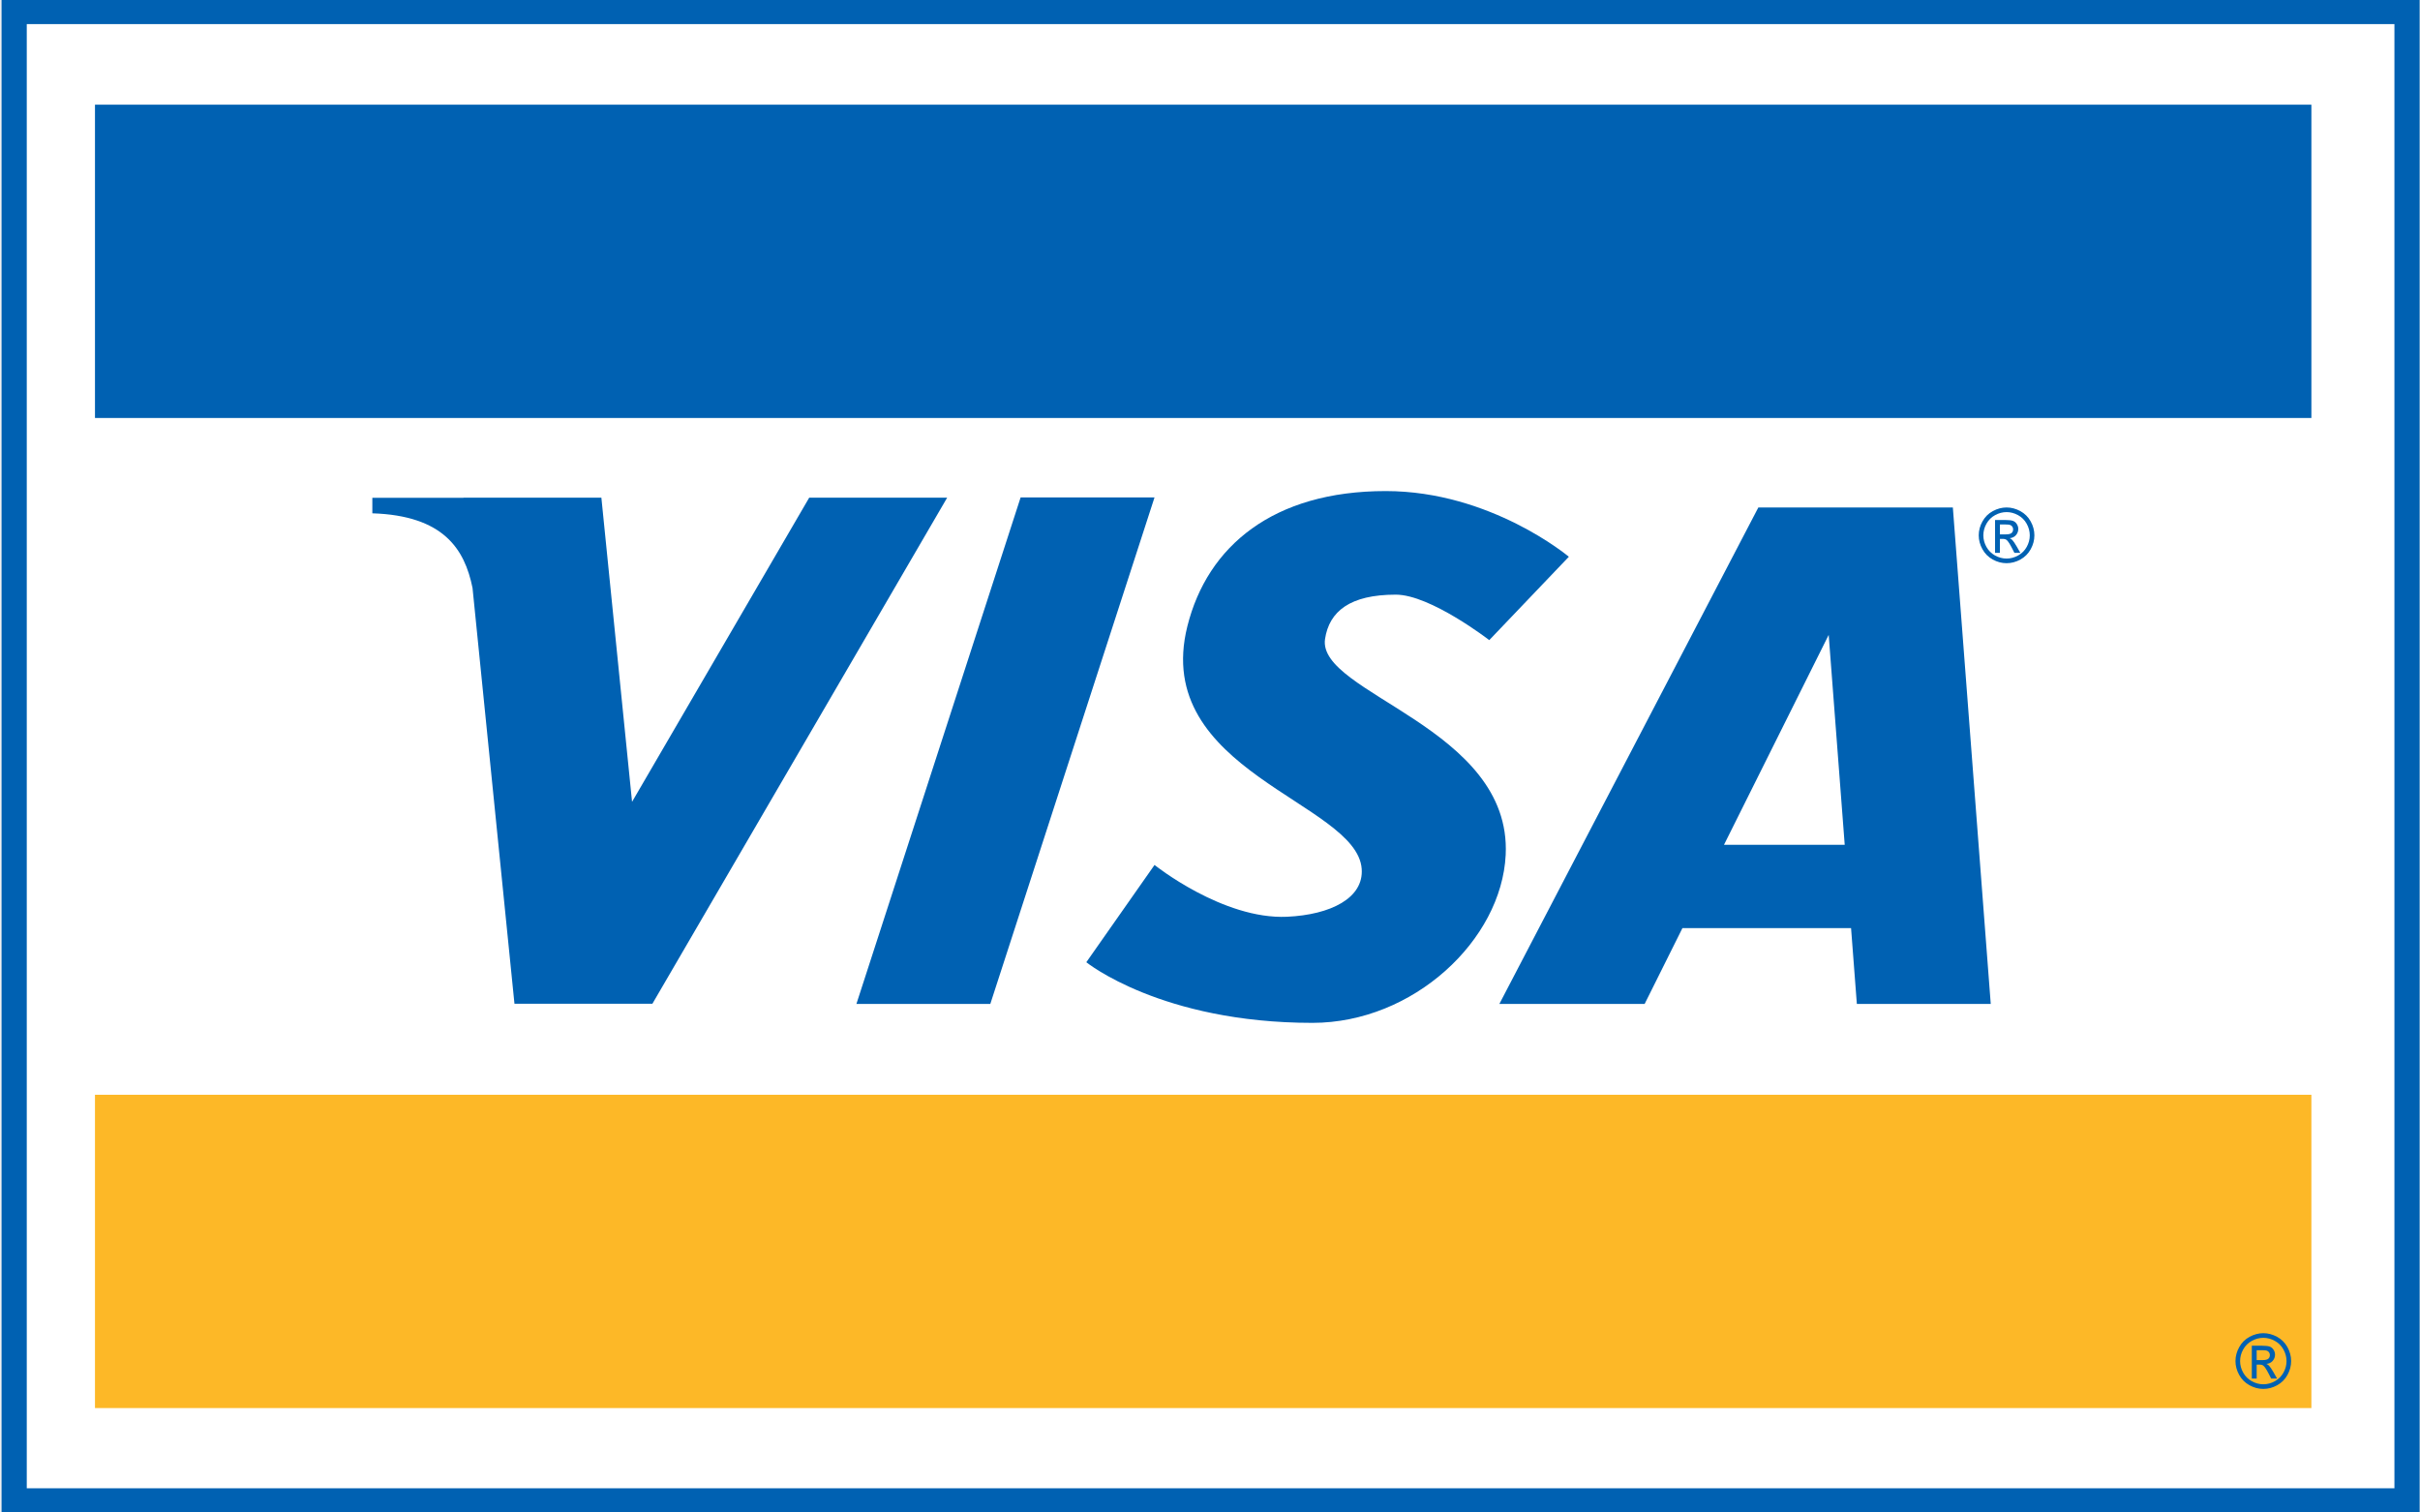
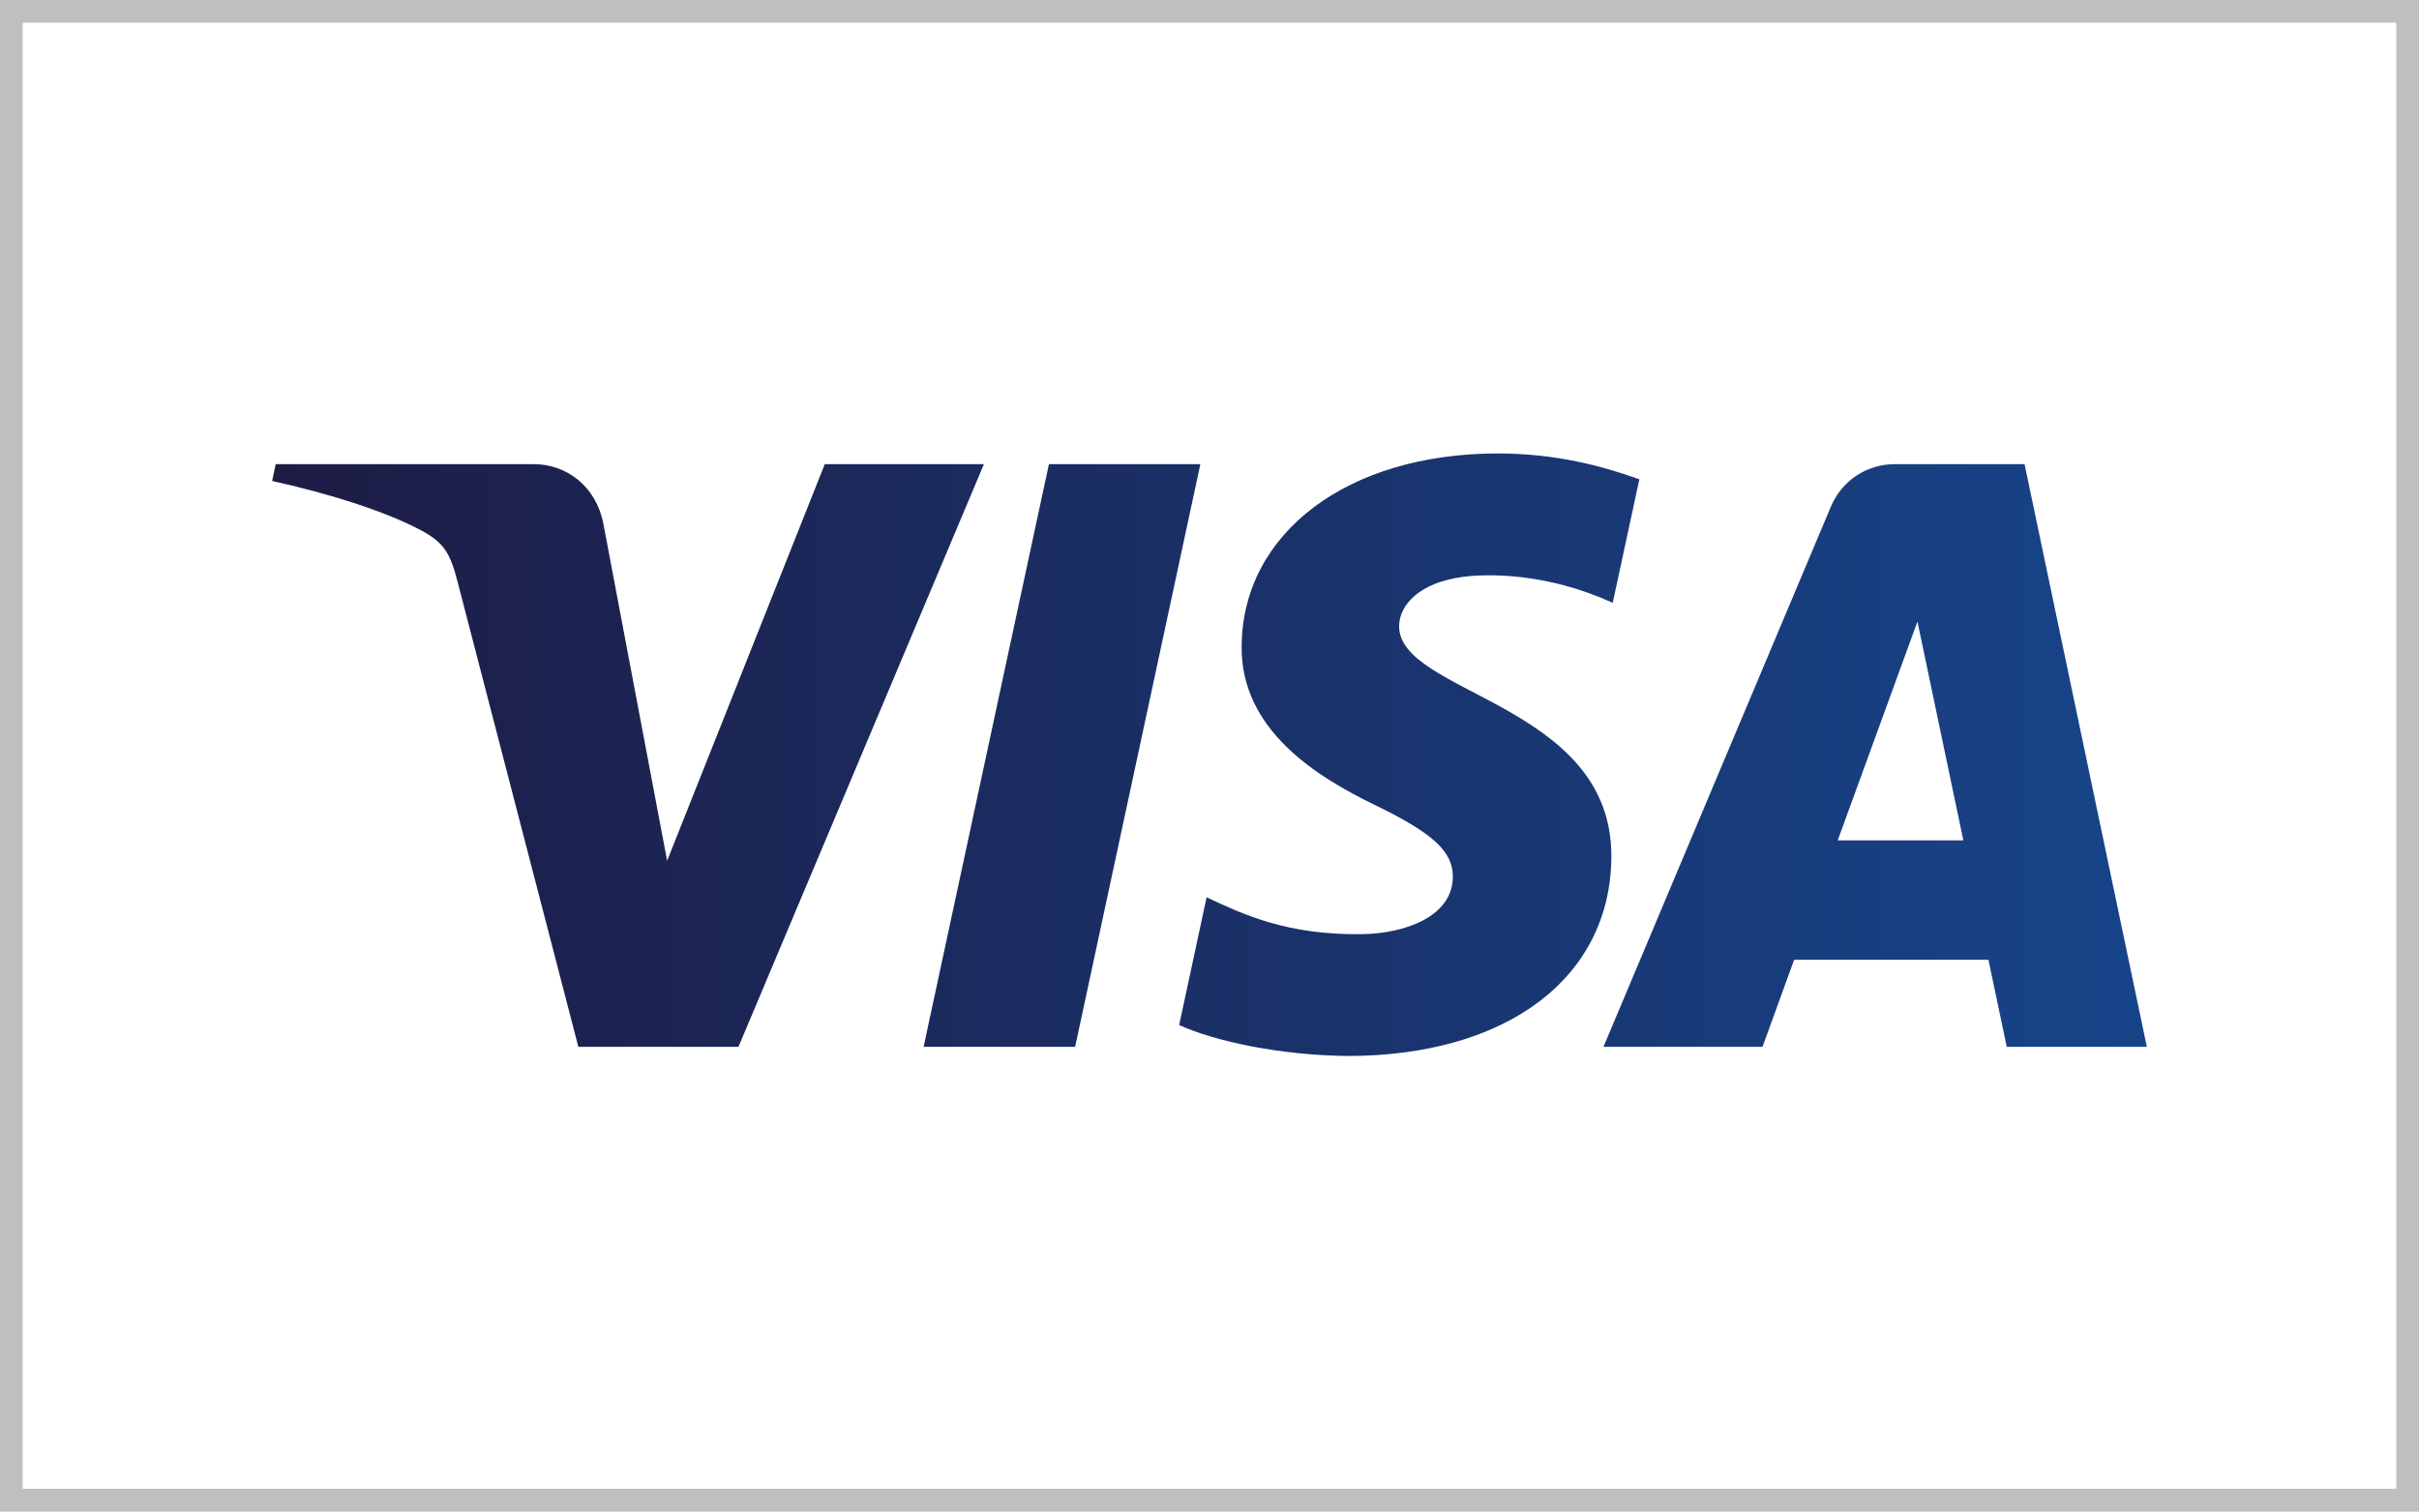
- <svg xmlns="http://www.w3.org/2000/svg" id="svg3052" version="1.1" width="3072" height="1919">
-   <defs id="defs3056" />
-   <g id="g3177">
-     <path id="rect3062" d="m 17.981,14.58 3037.559,0 0,1890.698 -3037.559,0 z" style="fill:white;fill-opacity:1;fill-rule:evenodd;stroke:#0061b2;stroke-width:32;stroke-opacity:1" />
-     <path style="fill:#0061b2;fill-opacity:1;fill-rule:evenodd;stroke:none" d="m 120.569,132.887 2813.553,0 0,397.72 -2813.553,0 z" id="path3065" />
-     <path id="path3069" d="m 120.569,1389.736 2813.553,0 0,397.72 -2813.553,0 z" style="fill:#fdb827;fill-opacity:1;fill-rule:evenodd;stroke:none" />
-     <path id="path3071" d="m 588.281,631.781 0.031,0.188 -115.656,0 0,19.594 0,0.062 c 90.263,2.872 117.212,45.341 127.188,94.781 l 53.219,527.75 175.125,0 374.156,-642.375 -175.125,0 -224.875,386.094 -38.938,-386.094 z" style="fill:#0061b2;fill-opacity:1;fill-rule:evenodd;stroke:none" />
-     <path id="rect3086" d="m 1295.617,631.401 169.969,0 -208.453,642.998 -169.969,0 z" style="fill:#0061b2;fill-opacity:1;fill-rule:evenodd;stroke:none" />
-     <path id="path3089" d="m 2232.062,644.219 -328.719,630.187 184.406,0 47.969,-96.219 214.062,0 7.344,96.219 169.969,0 L 2479,644.219 c -82.312,0 -164.625,0 -246.938,0 z m 89.312,161.719 20.344,266.438 -153.219,0 z" style="fill:#0061b2;fill-opacity:1;fill-rule:evenodd;stroke:none" />
-     <path id="path3105" d="m 1507.277,794.956 c 25.506,-101.96 109.229,-171.573 251.747,-171.573 133.502,0 232.505,83.381 232.505,83.381 l -101.02,105.83 c 0,0 -74.673,-57.725 -118.658,-57.725 -58.159,0 -84.422,21.236 -89.795,56.122 -10.714,69.56 237.143,112.131 229.298,274.196 -5.238,108.23 -117.255,213.264 -245.333,213.264 -192.057,0 -287.024,-76.967 -287.024,-76.967 l 86.588,-123.468 c 0,0 86.794,69.524 168.366,65.743 55.034,-2.551 97.451,-23.642 94.606,-60.932 -6.449,-84.525 -267.447,-123.323 -221.281,-307.869 z" style="fill:#0061b2;stroke:none;fill-opacity:1" />
-     <path id="path3151" d="m 2547.205,644.198 c -5.932,7e-5 -11.745,1.523 -17.396,4.569 -5.651,3.046 -10.044,7.429 -13.213,13.099 -3.169,5.67 -4.753,11.577 -4.753,17.732 -1e-4,6.092 1.567,11.949 4.689,17.572 3.122,5.623 7.482,9.991 13.086,13.099 5.604,3.108 11.466,4.665 17.586,4.665 6.119,0 11.981,-1.556 17.585,-4.665 5.604,-3.108 9.948,-7.476 13.055,-13.099 3.106,-5.623 4.658,-11.48 4.658,-17.572 0,-6.154 -1.568,-12.062 -4.721,-17.732 -3.153,-5.67 -7.562,-10.053 -13.213,-13.099 -5.651,-3.046 -11.432,-4.569 -17.364,-4.569 z m 0,5.879 c 4.933,7e-5 9.734,1.256 14.449,3.802 4.714,2.546 8.388,6.194 11.027,10.927 2.638,4.733 3.961,9.669 3.961,14.792 -10e-5,5.092 -1.274,9.962 -3.866,14.633 -2.591,4.671 -6.248,8.318 -10.932,10.927 -4.683,2.609 -9.55,3.898 -14.639,3.898 -5.089,0 -9.988,-1.289 -14.671,-3.898 -4.683,-2.609 -8.325,-6.256 -10.931,-10.927 -2.607,-4.67 -3.897,-9.54 -3.897,-14.633 0,-5.123 1.307,-10.059 3.961,-14.792 2.654,-4.733 6.328,-8.38 11.027,-10.927 4.699,-2.546 9.548,-3.802 14.512,-3.802 z" style="font-size:60px;font-style:normal;font-weight:normal;text-align:start;text-anchor:start;fill:#0061b2;fill-opacity:1;font-family:Arial" />
-     <path id="path3147" d="m 2532.572,660.115 0,41.689 6.175,0 0,-17.712 3.628,0 c 2.164,3e-5 3.804,0.477 4.934,1.435 1.631,1.301 3.795,4.563 6.461,9.731 l 3.374,6.546 7.511,0 -4.647,-8.156 c -2.227,-3.868 -4.097,-6.618 -5.634,-8.261 -0.815,-0.856 -1.898,-1.589 -3.247,-2.205 3.293,-0.274 5.934,-1.556 7.925,-3.815 1.992,-2.259 2.992,-4.899 2.992,-7.946 -1e-4,-2.156 -0.623,-4.174 -1.814,-6.091 -1.192,-1.917 -2.767,-3.29 -4.774,-4.06 -2.007,-0.77 -5.255,-1.155 -9.739,-1.155 l -13.145,0 z m 6.175,5.671 7.002,0 c 3.011,6e-5 5.093,0.221 6.206,0.7 1.113,0.479 1.983,1.23 2.61,2.205 0.627,0.976 0.923,2.058 0.923,3.29 0,1.917 -0.64,3.457 -1.942,4.62 -1.302,1.164 -3.745,1.75 -7.321,1.75 l -7.48,0 0,-12.566 z" style="font-size:60px;font-style:normal;font-weight:normal;text-align:start;text-anchor:start;fill:#0061b2;fill-opacity:1;font-family:Arial" />
-     <path style="font-size:60px;font-style:normal;font-weight:normal;text-align:start;text-anchor:start;fill:#0061b2;fill-opacity:1;font-family:Arial" d="m 2873.127,1692.395 c -5.932,10e-5 -11.745,1.523 -17.396,4.569 -5.651,3.046 -10.044,7.429 -13.213,13.099 -3.169,5.67 -4.753,11.577 -4.753,17.732 -1e-4,6.092 1.567,11.949 4.689,17.572 3.122,5.623 7.482,9.991 13.086,13.099 5.604,3.108 11.466,4.665 17.586,4.665 6.119,0 11.981,-1.556 17.585,-4.665 5.604,-3.108 9.948,-7.476 13.055,-13.099 3.106,-5.623 4.658,-11.48 4.658,-17.572 0,-6.154 -1.568,-12.062 -4.721,-17.732 -3.153,-5.67 -7.562,-10.053 -13.213,-13.099 -5.651,-3.046 -11.432,-4.569 -17.364,-4.569 z m 0,5.879 c 4.933,0 9.734,1.256 14.449,3.802 4.714,2.546 8.388,6.194 11.027,10.927 2.638,4.733 3.961,9.669 3.961,14.793 -10e-5,5.092 -1.274,9.962 -3.866,14.633 -2.591,4.67 -6.248,8.318 -10.932,10.927 -4.683,2.609 -9.55,3.898 -14.639,3.898 -5.089,0 -9.988,-1.289 -14.671,-3.898 -4.683,-2.609 -8.325,-6.256 -10.931,-10.927 -2.607,-4.67 -3.897,-9.54 -3.897,-14.633 0,-5.123 1.307,-10.059 3.961,-14.793 2.654,-4.733 6.328,-8.38 11.027,-10.927 4.699,-2.546 9.548,-3.802 14.512,-3.802 z" id="path3159" />
-     <path style="font-size:60px;font-style:normal;font-weight:normal;text-align:start;text-anchor:start;fill:#0061b2;fill-opacity:1;font-family:Arial" d="m 2858.494,1708.312 0,41.689 6.175,0 0,-17.712 3.628,0 c 2.164,0 3.804,0.477 4.934,1.435 1.631,1.301 3.795,4.563 6.461,9.731 l 3.374,6.546 7.511,0 -4.647,-8.156 c -2.227,-3.868 -4.097,-6.618 -5.634,-8.261 -0.815,-0.856 -1.898,-1.589 -3.247,-2.205 3.293,-0.274 5.934,-1.556 7.925,-3.815 1.992,-2.259 2.992,-4.899 2.992,-7.946 -10e-5,-2.156 -0.623,-4.174 -1.814,-6.09 -1.192,-1.917 -2.767,-3.29 -4.774,-4.06 -2.007,-0.77 -5.255,-1.155 -9.739,-1.155 l -13.145,0 z m 6.175,5.67 7.002,0 c 3.011,10e-5 5.093,0.221 6.206,0.7 1.113,0.479 1.983,1.23 2.61,2.205 0.627,0.976 0.923,2.058 0.923,3.29 0,1.917 -0.64,3.457 -1.942,4.62 -1.302,1.164 -3.745,1.75 -7.321,1.75 l -7.48,0 0,-12.566 z" id="path3161" />
+ <svg xmlns="http://www.w3.org/2000/svg" width="80px" height="50px" viewBox="0 0 80 50" version="1.1">
+   <defs>
+     <linearGradient x1="0%" y1="50%" x2="100%" y2="50%" id="linearGradient-1">
+       <stop stop-color="#1D1C45" offset="0%" />
+       <stop stop-color="#174489" offset="100%" />
+     </linearGradient>
+   </defs>
+   <g id="Page-1" stroke="none" stroke-width="1" fill="none" fill-rule="evenodd">
+     <g id="Visa_acceptancemark_80x50">
+       <rect id="Rectangle" fill="#FFFFFF" fill-rule="nonzero" x="0.38" y="0.38" width="79.25" height="49.25" />
+       <path d="M79.25,0.75 L79.25,49.25 L0.75,49.25 L0.75,0.75 L79.25,0.75 M80,0 L0,0 L0,50 L80,50 L80,0 Z" id="Shape" fill="#BFBFBF" fill-rule="nonzero" />
+       <g id="Visa" transform="translate(9, 15)" fill="url(#linearGradient-1)">
+         <path d="M30.698,0.353 L26.556,19.629 L21.545,19.629 L25.69,0.353 L30.698,0.353 Z M51.776,12.799 L54.413,5.561 L55.931,12.799 L51.776,12.799 Z M57.366,19.629 L62,19.629 L57.955,0.353 L53.679,0.353 C52.718,0.353 51.907,0.909 51.547,1.766 L44.029,19.629 L49.289,19.629 L50.334,16.749 L56.761,16.749 L57.366,19.629 Z M44.29,13.335 C44.312,8.248 37.222,7.967 37.271,5.694 C37.287,5.003 37.948,4.268 39.396,4.08 C40.113,3.987 42.093,3.914 44.335,4.942 L45.216,0.855 C44.009,0.419 42.459,0 40.528,0 C35.577,0 32.091,2.621 32.063,6.372 C32.03,9.148 34.551,10.695 36.45,11.619 C38.401,12.563 39.055,13.169 39.048,14.014 C39.033,15.308 37.491,15.878 36.049,15.901 C33.531,15.94 32.069,15.223 30.904,14.683 L29.997,18.907 C31.166,19.442 33.327,19.908 35.568,19.931 C40.831,19.931 44.273,17.344 44.29,13.335 L44.29,13.335 Z M23.54,0.353 L15.422,19.629 L10.127,19.629 L6.133,4.245 C5.89,3.298 5.68,2.95 4.942,2.552 C3.738,1.901 1.749,1.291 0,0.911 L0.118,0.353 L8.643,0.353 C9.729,0.353 10.707,1.072 10.953,2.318 L13.063,13.473 L18.277,0.353 L23.54,0.353 L23.54,0.353 Z" id="Fill-1" />
+       </g>
+     </g>
  </g>
</svg>
